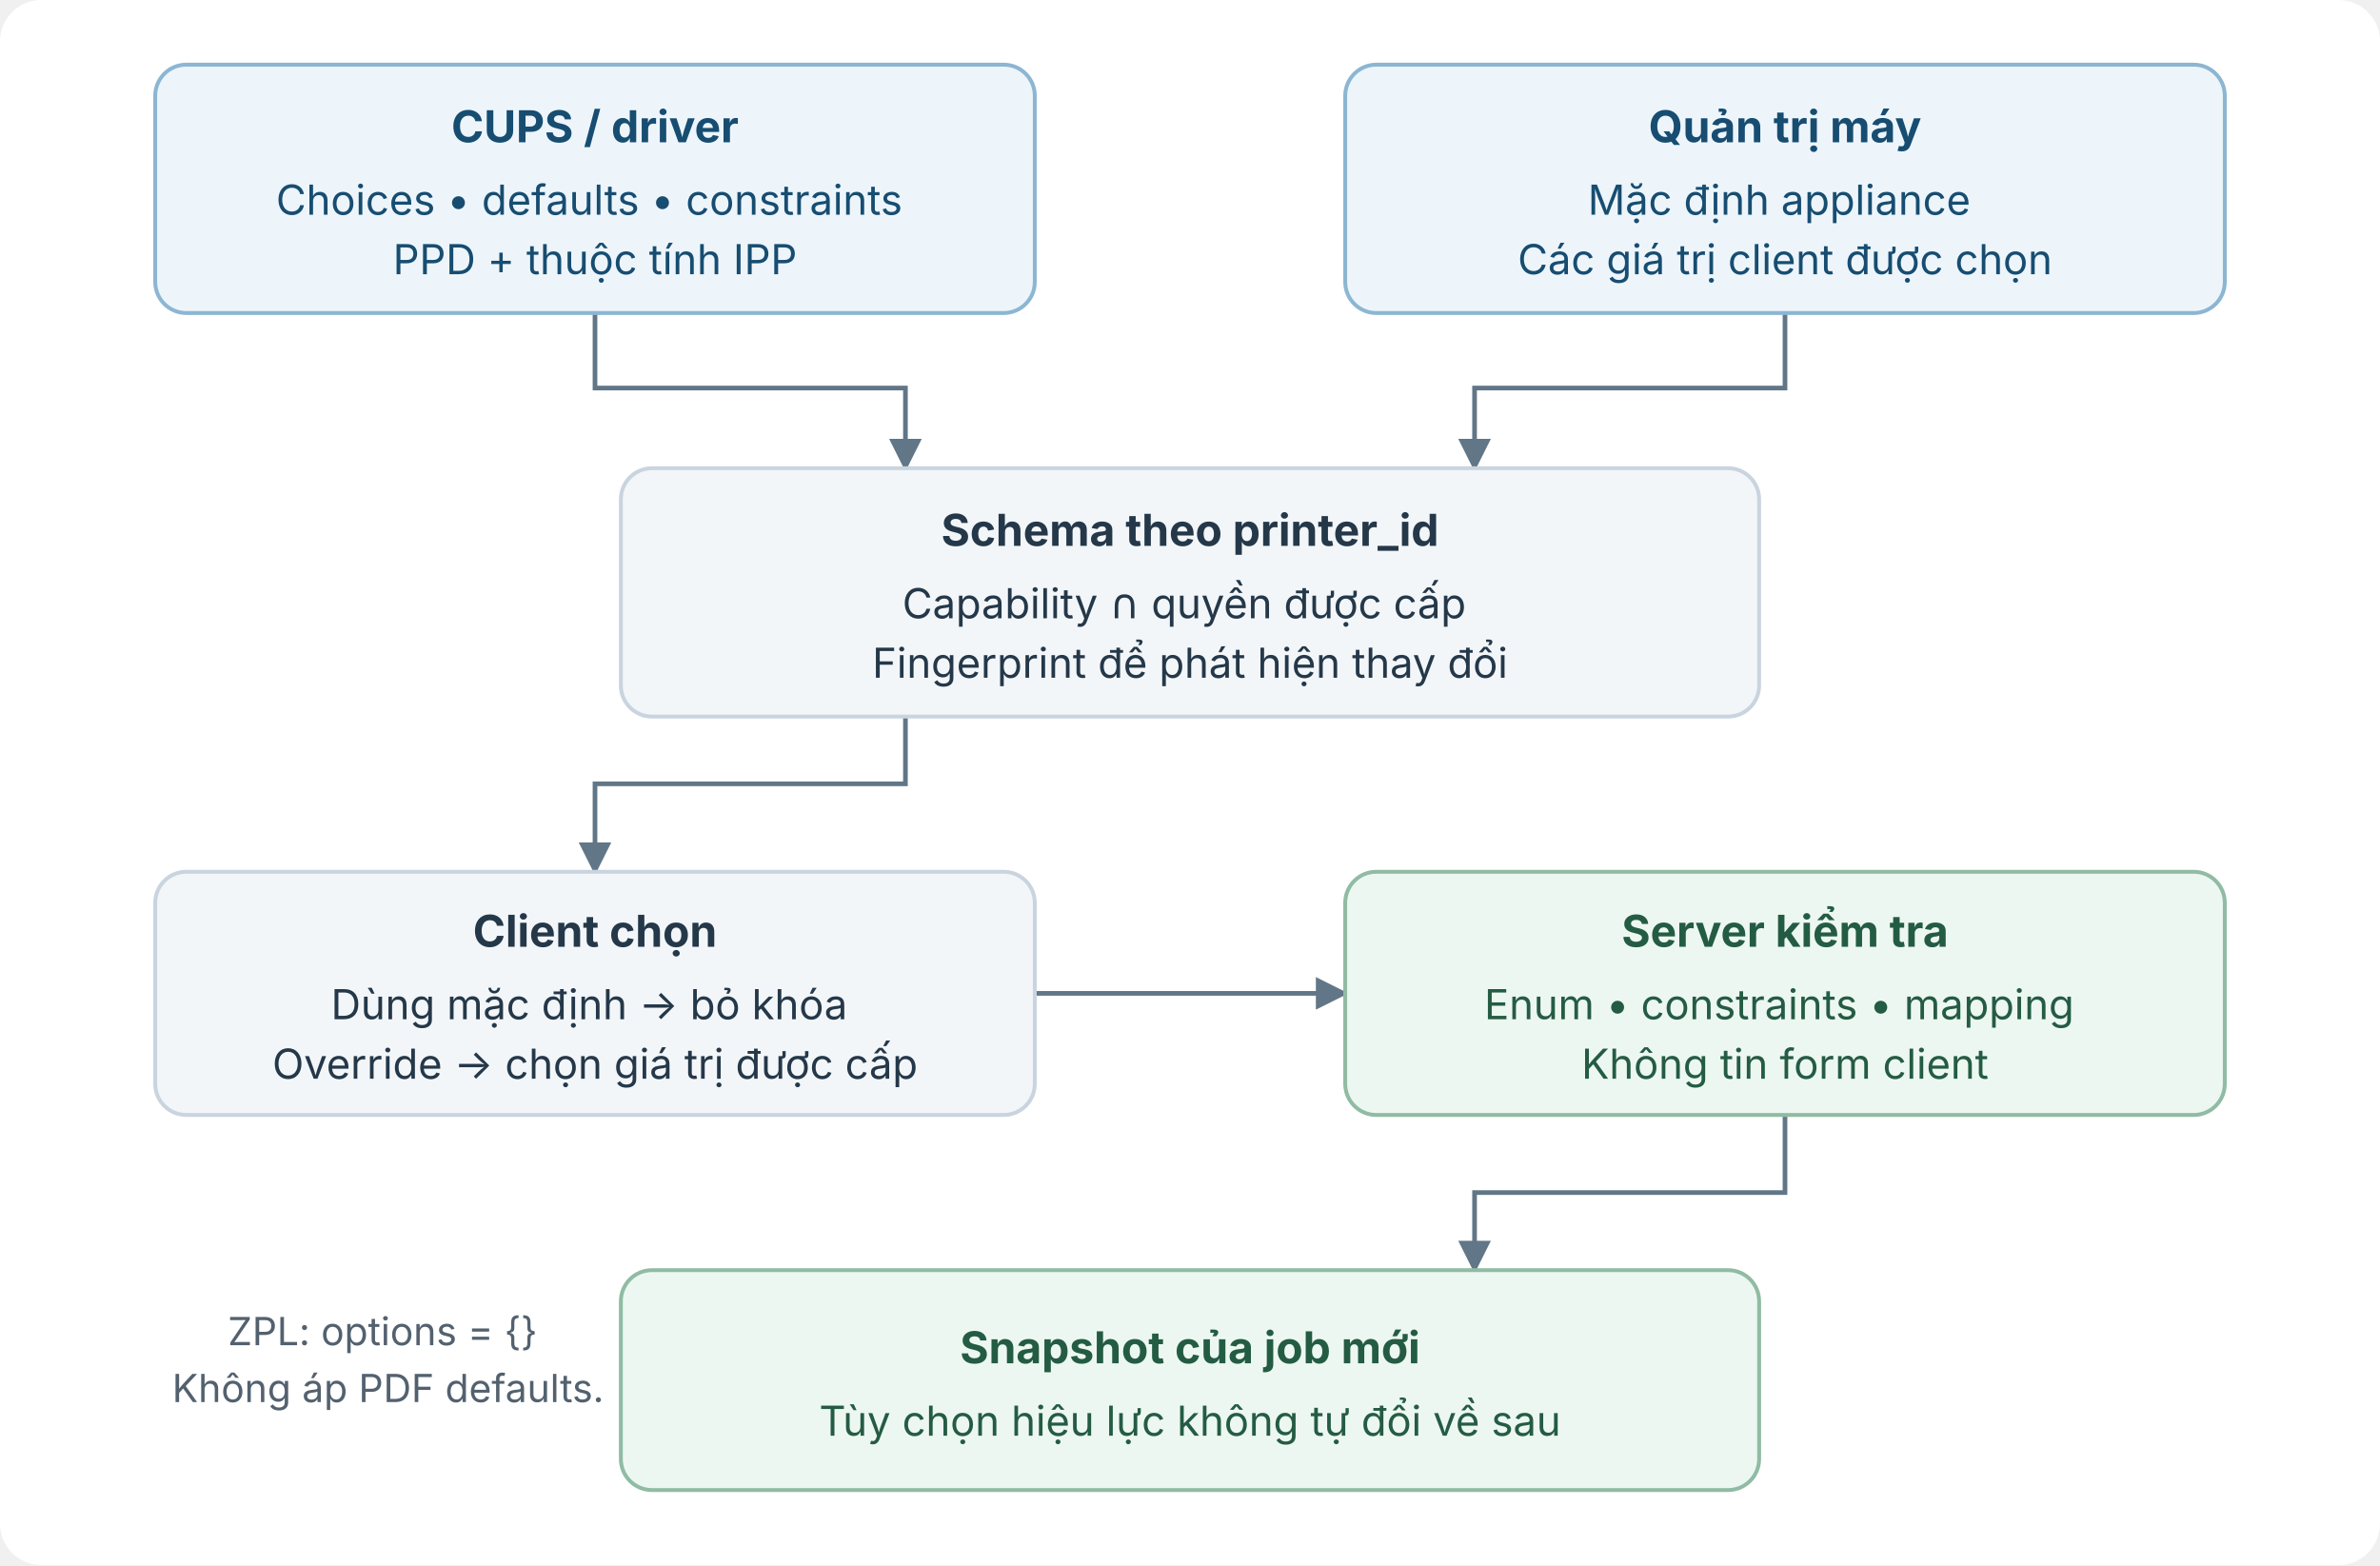
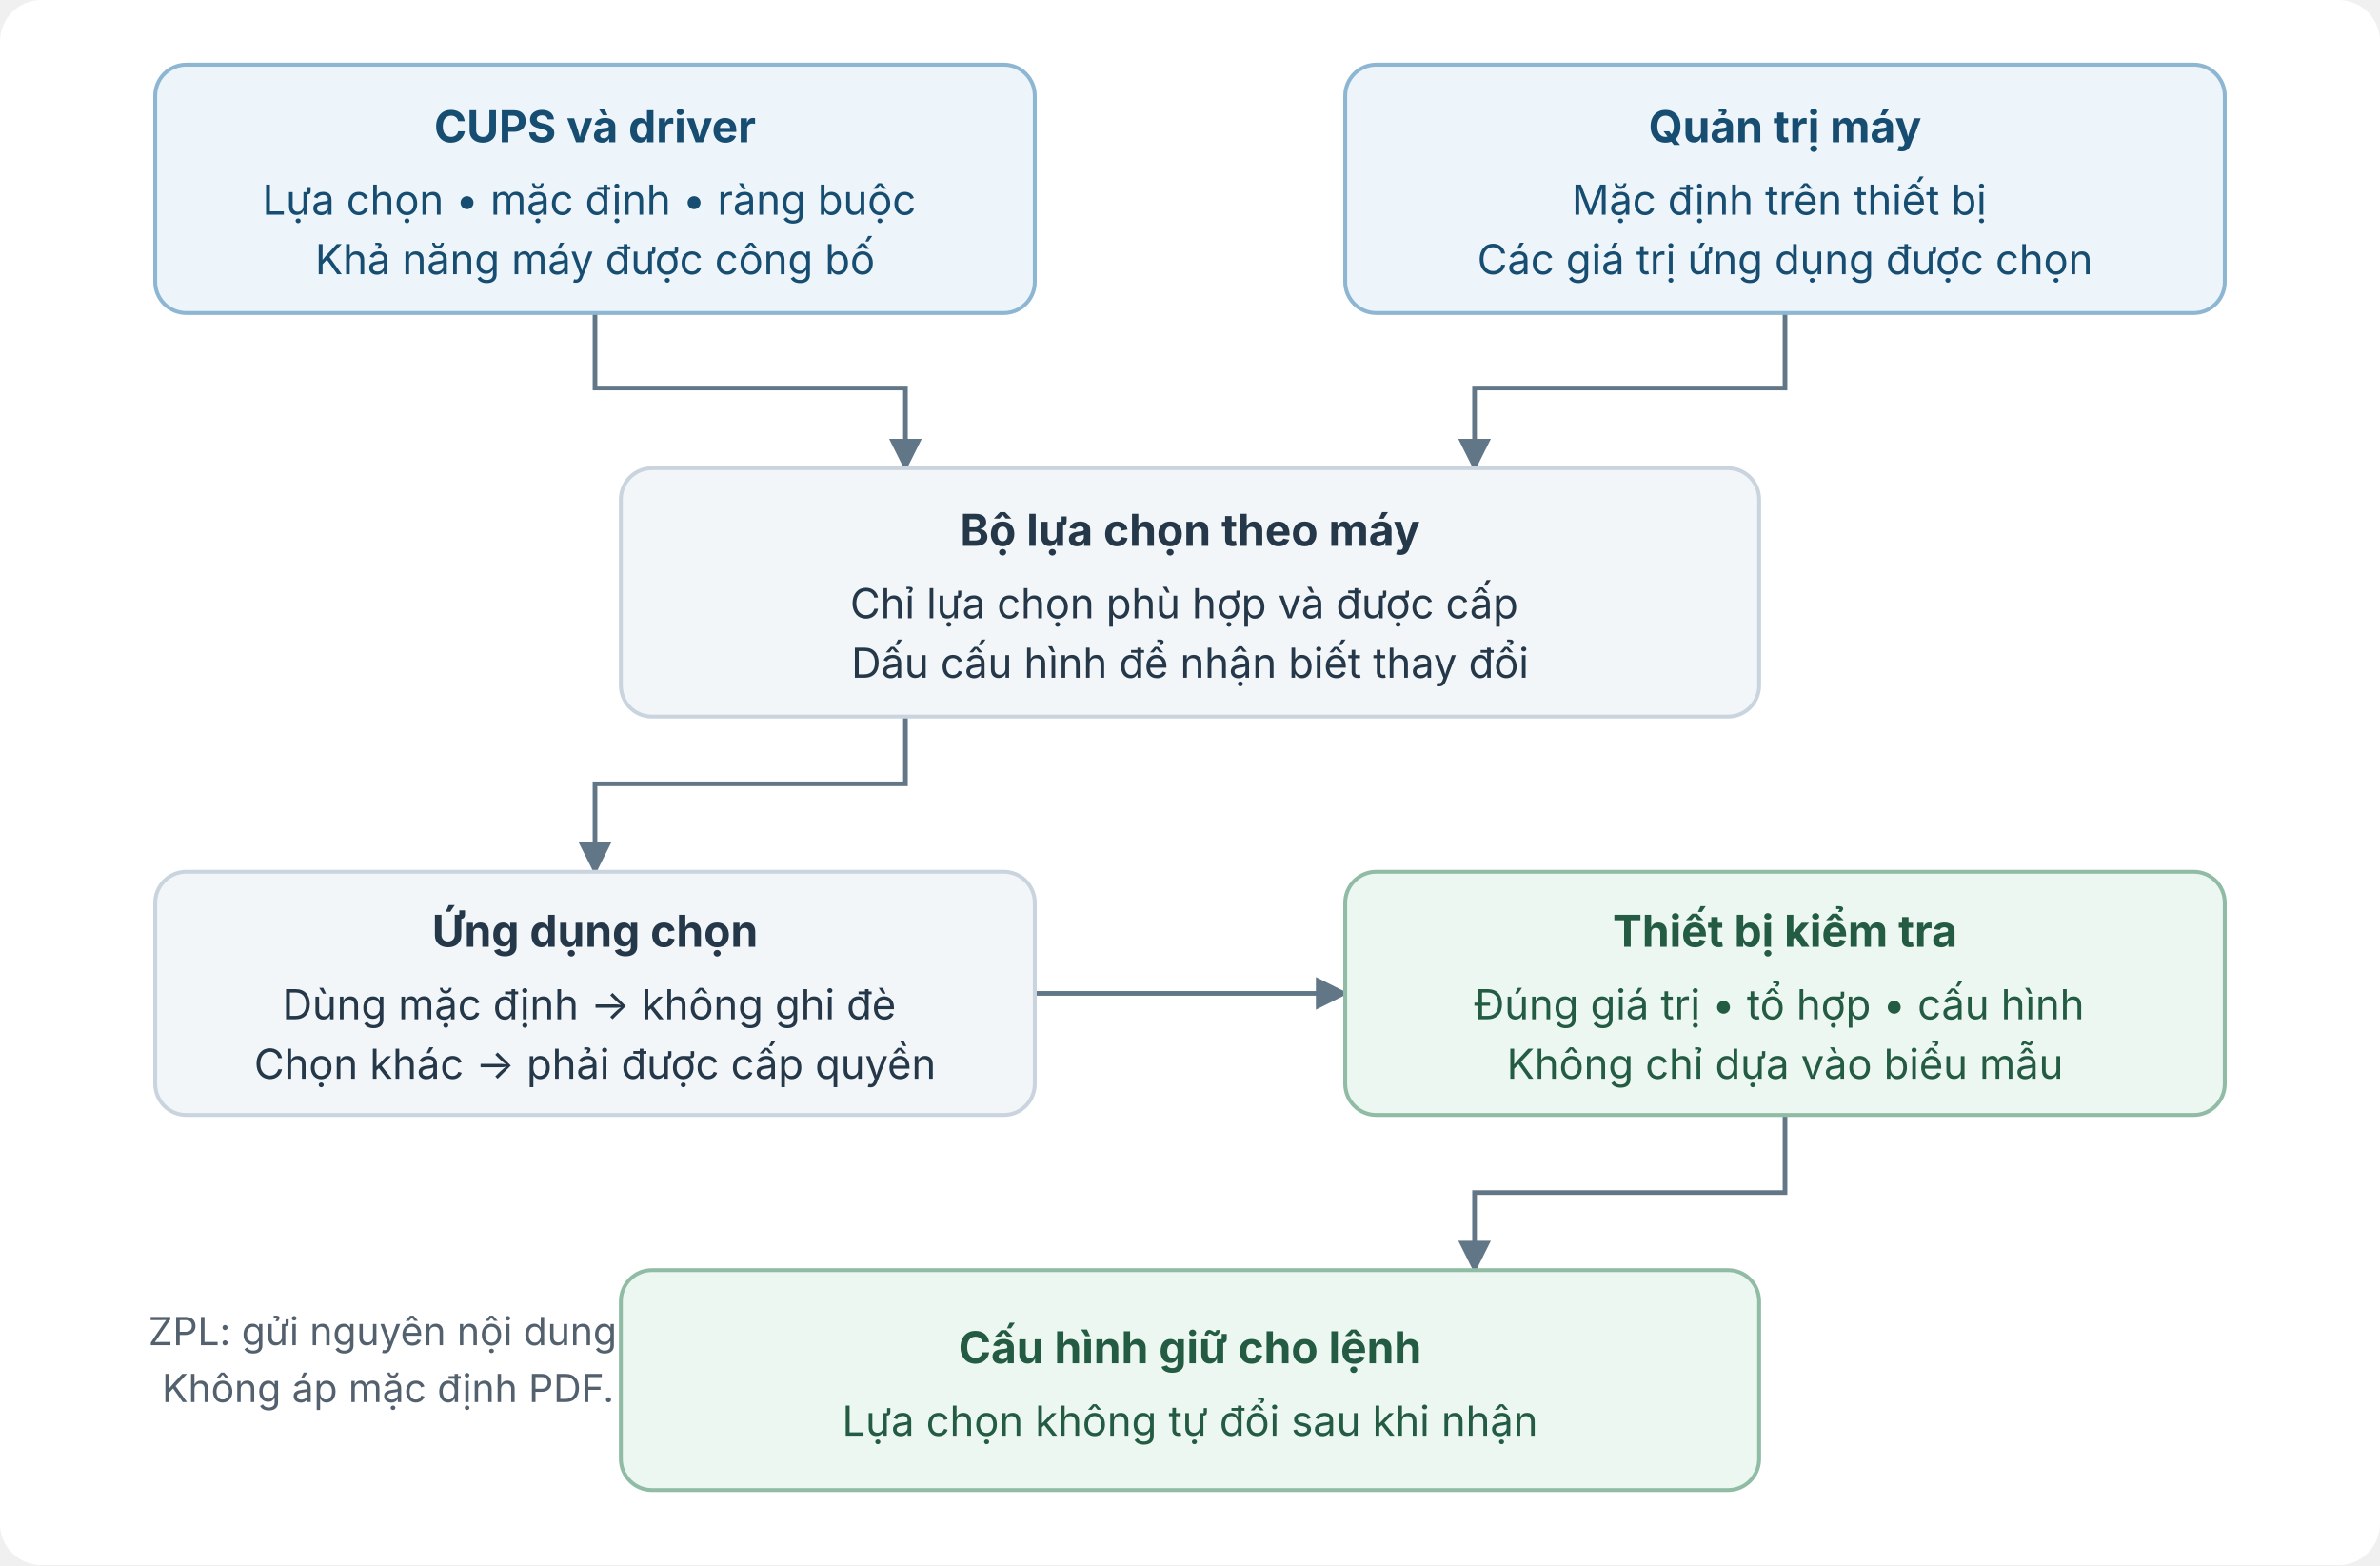
<svg xmlns="http://www.w3.org/2000/svg" viewBox="0 0 920 605" width="920" height="605" role="img" aria-labelledby="06-option-permissions-title 06-option-permissions-desc" font-family="system-ui, -apple-system, Segoe UI, sans-serif">
  <defs>
    <marker id="06-option-permissions-arrow" viewBox="0 0 10 10" refX="9" refY="5" markerWidth="7" markerHeight="7" orient="auto-start-reverse">
      <path d="M 0 0 L 10 5 L 0 10 z" fill="#617687" />
    </marker>
  </defs>
  <rect width="920" height="100%" rx="16" fill="#fff" />
  <polyline points="230,121 230,150 350,150 350,181" fill="none" stroke="#617687" stroke-width="1.8" marker-end="url(#06-option-permissions-arrow)" />
  <polyline points="690,121 690,150 570,150 570,181" fill="none" stroke="#617687" stroke-width="1.8" marker-end="url(#06-option-permissions-arrow)" />
  <polyline points="350,277 350,303 230,303 230,337" fill="none" stroke="#617687" stroke-width="1.8" marker-end="url(#06-option-permissions-arrow)" />
  <polyline points="400,384 520,384" fill="none" stroke="#617687" stroke-width="1.8" marker-end="url(#06-option-permissions-arrow)" />
  <polyline points="690,431 690,461 570,461 570,491" fill="none" stroke="#617687" stroke-width="1.8" marker-end="url(#06-option-permissions-arrow)" />
  <g data-box="true">
    <rect x="60" y="25" width="340" height="96" rx="12" fill="#edf5fb" stroke="#8cb6d2" stroke-width="1.5" />
    <text x="230" y="55" fill="#174d71" font-size="17" font-weight="650" text-anchor="middle">
-       <tspan x="230" dy="0">CUPS / driver</tspan>
+       <tspan x="230" dy="0">CUPS và driver</tspan>
    </text>
    <text x="230" y="83" fill="#174d71" font-size="16" font-weight="400" text-anchor="middle">
-       <tspan x="230" dy="0">Choices • defaults • constraints</tspan>
-       <tspan x="230" dy="23">PPD + thuộc tính IPP</tspan>
+       <tspan x="230" dy="0">Lựa chọn • mặc định • ràng buộc</tspan>
+       <tspan x="230" dy="23">Khả năng máy được công bố</tspan>
    </text>
  </g>
  <g data-box="true">
    <rect x="520" y="25" width="340" height="96" rx="12" fill="#edf5fb" stroke="#8cb6d2" stroke-width="1.5" />
    <text x="690" y="55" fill="#174d71" font-size="17" font-weight="650" text-anchor="middle">
      <tspan x="690" dy="0">Quản trị máy</tspan>
    </text>
    <text x="690" y="83" fill="#174d71" font-size="16" font-weight="400" text-anchor="middle">
-       <tspan x="690" dy="0">Mặc định appliance</tspan>
-       <tspan x="690" dy="23">Các giá trị client được chọn</tspan>
+       <tspan x="690" dy="0">Mặc định trên thiết bị</tspan>
+       <tspan x="690" dy="23">Các giá trị ứng dụng được chọn</tspan>
    </text>
  </g>
  <g data-box="true">
    <rect x="240" y="181" width="440" height="96" rx="12" fill="#f3f6f9" stroke="#c9d4df" stroke-width="1.5" />
    <text x="460" y="211" fill="#243849" font-size="17" font-weight="650" text-anchor="middle">
-       <tspan x="460" dy="0">Schema theo printer_id</tspan>
+       <tspan x="460" dy="0">Bộ lựa chọn theo máy</tspan>
    </text>
    <text x="460" y="239" fill="#243849" font-size="16" font-weight="400" text-anchor="middle">
-       <tspan x="460" dy="0">Capability ∩ quyền được cấp</tspan>
-       <tspan x="460" dy="23">Fingerprint để phát hiện thay đổi</tspan>
+       <tspan x="460" dy="0">Chỉ lựa chọn phù hợp và được cấp</tspan>
+       <tspan x="460" dy="23">Dấu cấu hình để nhận biết thay đổi</tspan>
    </text>
  </g>
  <g data-box="true">
    <rect x="60" y="337" width="340" height="94" rx="12" fill="#f3f6f9" stroke="#c9d4df" stroke-width="1.5" />
    <text x="230" y="366" fill="#243849" font-size="17" font-weight="650" text-anchor="middle">
-       <tspan x="230" dy="0">Client chọn</tspan>
+       <tspan x="230" dy="0">Ứng dụng chọn</tspan>
    </text>
    <text x="230" y="394" fill="#243849" font-size="16" font-weight="400" text-anchor="middle">
-       <tspan x="230" dy="0">Dùng mặc định → bỏ khóa</tspan>
-       <tspan x="230" dy="23">Override → chọn giá trị được cấp</tspan>
+       <tspan x="230" dy="0">Dùng mặc định → không ghi đè</tspan>
+       <tspan x="230" dy="23">Chọn khác → phải được cấp quyền</tspan>
    </text>
  </g>
  <g data-box="true">
    <rect x="520" y="337" width="340" height="94" rx="12" fill="#edf7f2" stroke="#90bba4" stroke-width="1.5" />
    <text x="690" y="366" fill="#245c43" font-size="17" font-weight="650" text-anchor="middle">
-       <tspan x="690" dy="0">Server kiểm tra</tspan>
+       <tspan x="690" dy="0">Thiết bị kiểm tra</tspan>
    </text>
    <text x="690" y="394" fill="#245c43" font-size="16" font-weight="400" text-anchor="middle">
-       <tspan x="690" dy="0">Enum • constraints • mapping</tspan>
-       <tspan x="690" dy="23">Không tin form client</tspan>
+       <tspan x="690" dy="0">Đúng giá trị • tổ hợp • cấu hình</tspan>
+       <tspan x="690" dy="23">Không chỉ dựa vào biểu mẫu</tspan>
    </text>
  </g>
  <g data-box="true">
    <rect x="240" y="491" width="440" height="85" rx="12" fill="#edf7f2" stroke="#90bba4" stroke-width="1.5" />
    <text x="460" y="527" fill="#245c43" font-size="17" font-weight="650" text-anchor="middle">
-       <tspan x="460" dy="0">Snapshot của job mới</tspan>
+       <tspan x="460" dy="0">Cấu hình giữ cho lệnh</tspan>
    </text>
    <text x="460" y="555" fill="#245c43" font-size="16" font-weight="400" text-anchor="middle">
-       <tspan x="460" dy="0">Tùy chọn hiệu lực không tự đổi về sau</tspan>
+       <tspan x="460" dy="0">Lựa chọn không tự đổi sau khi nhận</tspan>
    </text>
  </g>
  <text x="150" y="520" fill="#53616f" font-size="15" font-weight="400" text-anchor="middle">
-     <tspan x="150" dy="0">ZPL: options = {}</tspan>
-     <tspan x="150" dy="22">Không áp PDF defaults.</tspan>
+     <tspan x="150" dy="0">ZPL: gửi nguyên nội dung</tspan>
+     <tspan x="150" dy="22">Không áp mặc định PDF.</tspan>
  </text>
</svg>
